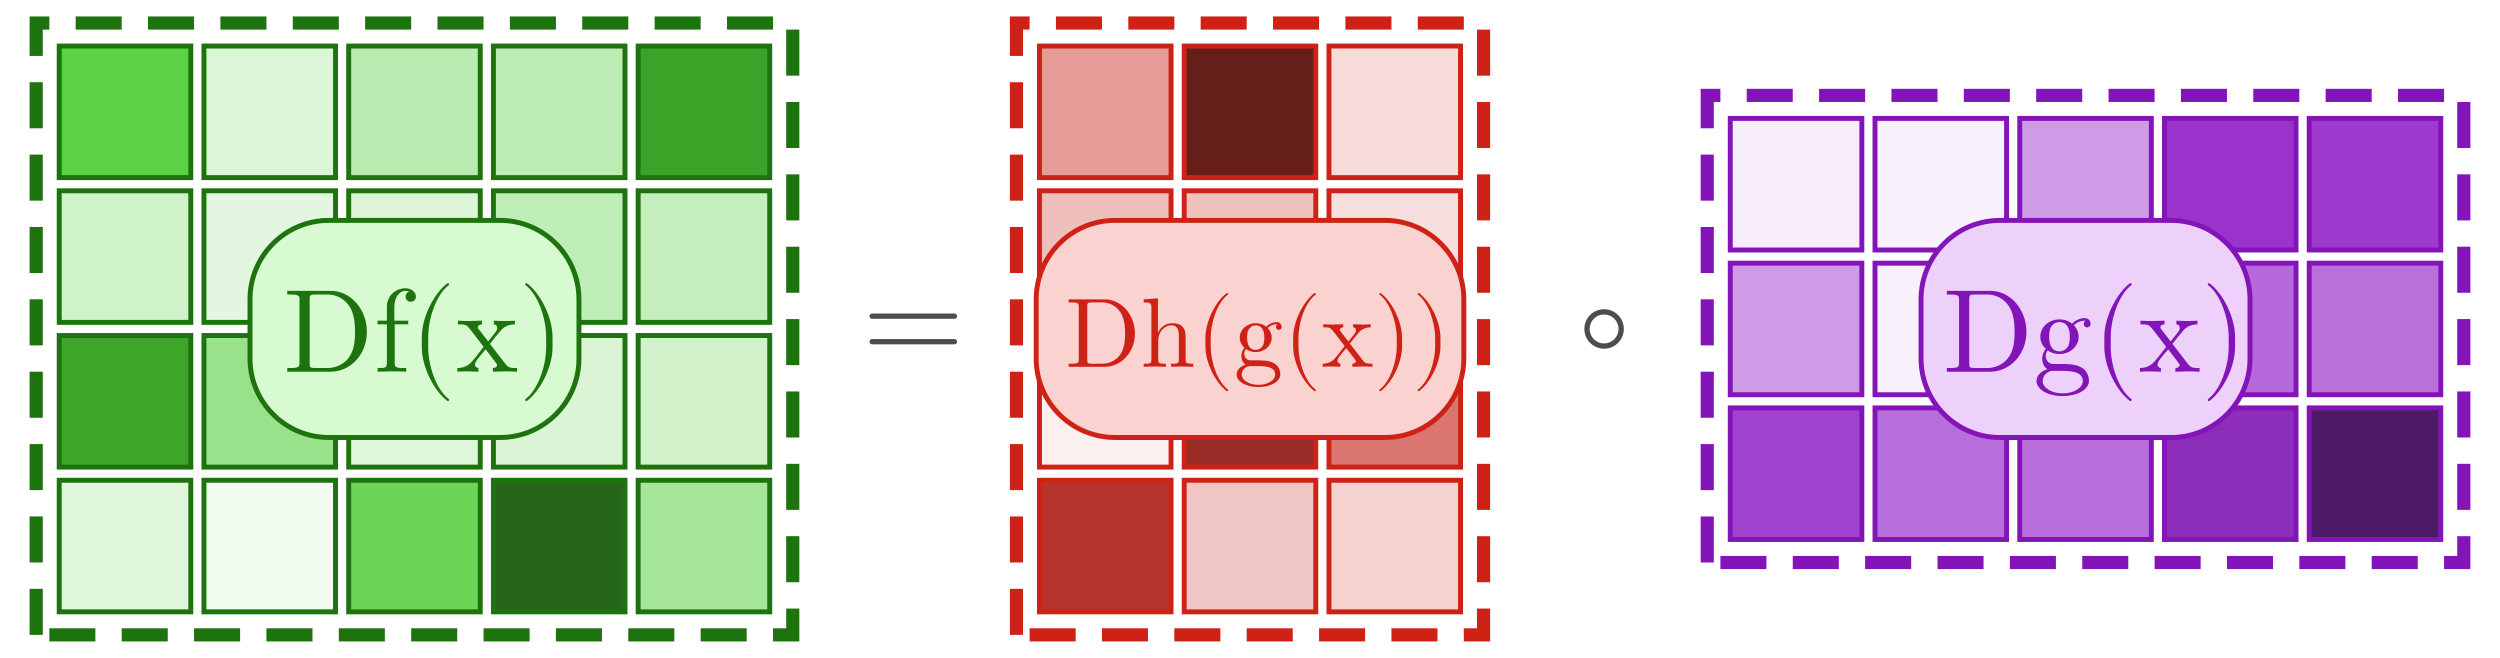
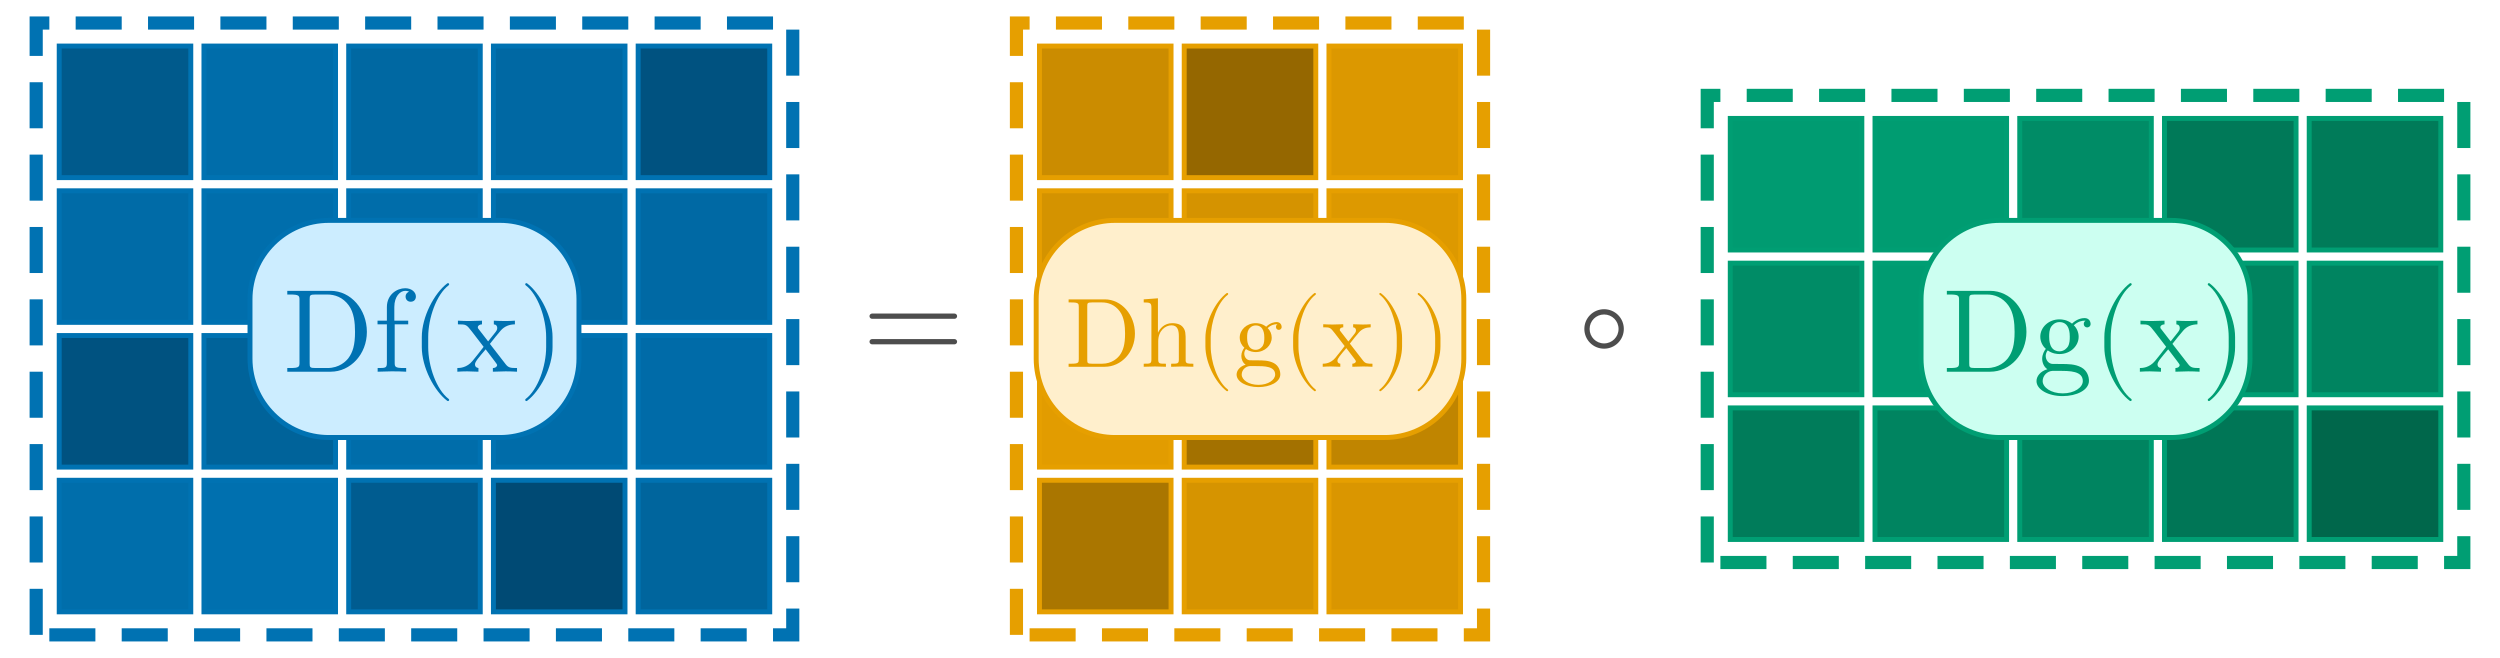
<svg xmlns="http://www.w3.org/2000/svg" xmlns:xlink="http://www.w3.org/1999/xlink" width="380" height="100" viewBox="0 0 380 100">
  <defs>
    <g>
      <g id="glyph-0-0">
        <path d="M 14.441 -6.941 C 14.441 -7.16 14.262 -7.34 14.039 -7.34 L 1.52 -7.34 C 1.301 -7.34 1.121 -7.16 1.121 -6.941 C 1.121 -6.719 1.301 -6.539 1.52 -6.539 L 14.039 -6.539 C 14.262 -6.539 14.441 -6.719 14.441 -6.941 Z M 14.441 -3.059 C 14.441 -3.281 14.262 -3.461 14.039 -3.461 L 1.52 -3.461 C 1.301 -3.461 1.121 -3.281 1.121 -3.059 C 1.121 -2.84 1.301 -2.66 1.52 -2.66 L 14.039 -2.66 C 14.262 -2.66 14.441 -2.84 14.441 -3.059 Z M 14.441 -3.059 " />
      </g>
      <g id="glyph-0-1">
        <path d="M 7.121 -5 C 7.121 -6.66 5.781 -8 4.121 -8 C 2.461 -8 1.121 -6.66 1.121 -5 C 1.121 -3.34 2.461 -2 4.121 -2 C 5.781 -2 7.121 -3.34 7.121 -5 Z M 6.32 -5 C 6.32 -3.781 5.34 -2.801 4.121 -2.801 C 2.898 -2.801 1.922 -3.781 1.922 -5 C 1.922 -6.219 2.898 -7.199 4.121 -7.199 C 5.34 -7.199 6.32 -6.219 6.32 -5 Z M 6.32 -5 " />
      </g>
      <g id="glyph-1-0">
        <path d="M 12.727 -6.047 C 12.727 -9.469 10.297 -12.293 7.219 -12.293 L 0.629 -12.293 L 0.629 -11.734 L 1.062 -11.734 C 2.449 -11.734 2.484 -11.539 2.484 -10.891 L 2.484 -1.402 C 2.484 -0.758 2.449 -0.559 1.062 -0.559 L 0.629 -0.559 L 0.629 0 L 7.219 0 C 10.242 0 12.727 -2.664 12.727 -6.047 Z M 10.926 -6.047 C 10.926 -4.051 10.586 -2.969 9.938 -2.09 C 9.574 -1.602 8.551 -0.559 6.73 -0.559 L 4.914 -0.559 C 4.066 -0.559 4.031 -0.684 4.031 -1.277 L 4.031 -11.016 C 4.031 -11.609 4.066 -11.734 4.914 -11.734 L 6.715 -11.734 C 7.828 -11.734 9.07 -11.34 9.988 -10.062 C 10.766 -9 10.926 -7.453 10.926 -6.047 Z M 10.926 -6.047 " />
      </g>
      <g id="glyph-1-1">
        <path d="M 6.426 -11.43 C 6.426 -12.098 5.762 -12.691 4.805 -12.691 C 3.547 -12.691 2.016 -11.734 2.016 -9.828 L 2.016 -7.758 L 0.594 -7.758 L 0.594 -7.199 L 2.016 -7.199 L 2.016 -1.367 C 2.016 -0.559 1.816 -0.559 0.613 -0.559 L 0.613 0 L 2.664 -0.055 C 3.383 -0.055 4.23 -0.055 4.949 0 L 4.949 -0.559 L 4.57 -0.559 C 3.238 -0.559 3.203 -0.758 3.203 -1.402 L 3.203 -7.199 L 5.258 -7.199 L 5.258 -7.758 L 3.148 -7.758 L 3.148 -9.848 C 3.148 -11.43 4.016 -12.293 4.805 -12.293 C 4.859 -12.293 5.129 -12.293 5.398 -12.168 C 5.184 -12.098 4.859 -11.863 4.859 -11.41 C 4.859 -10.996 5.148 -10.637 5.633 -10.637 C 6.156 -10.637 6.426 -10.996 6.426 -11.43 Z M 6.426 -11.43 " />
      </g>
      <g id="glyph-1-2">
        <path d="M 5.977 4.285 C 5.977 4.23 5.941 4.176 5.902 4.141 C 4.031 2.734 2.789 -0.863 2.789 -3.742 L 2.789 -5.258 C 2.789 -8.137 4.031 -11.734 5.902 -13.141 C 5.941 -13.176 5.977 -13.23 5.977 -13.285 C 5.977 -13.375 5.887 -13.465 5.797 -13.465 C 5.762 -13.465 5.723 -13.445 5.688 -13.43 C 3.707 -11.934 1.816 -8.336 1.816 -5.258 L 1.816 -3.742 C 1.816 -0.664 3.707 2.934 5.688 4.43 C 5.723 4.445 5.762 4.465 5.797 4.465 C 5.887 4.465 5.977 4.375 5.977 4.285 Z M 5.977 4.285 " />
      </g>
      <g id="glyph-1-3">
        <path d="M 9.289 0 L 9.289 -0.559 C 8.316 -0.559 7.992 -0.594 7.578 -1.117 L 5.164 -4.23 C 5.707 -4.914 6.391 -5.797 6.82 -6.266 C 7.379 -6.91 8.117 -7.184 8.965 -7.199 L 8.965 -7.758 C 8.496 -7.723 7.957 -7.703 7.488 -7.703 C 6.949 -7.703 5.992 -7.738 5.762 -7.758 L 5.762 -7.199 C 6.137 -7.164 6.281 -6.93 6.281 -6.641 C 6.281 -6.355 6.102 -6.121 6.012 -6.012 L 4.895 -4.609 L 3.492 -6.426 C 3.328 -6.605 3.328 -6.641 3.328 -6.75 C 3.328 -7.02 3.602 -7.184 3.961 -7.199 L 3.961 -7.758 L 2.016 -7.703 C 1.637 -7.703 0.793 -7.723 0.305 -7.758 L 0.305 -7.199 C 1.566 -7.199 1.586 -7.184 2.43 -6.102 L 4.211 -3.781 C 3.367 -2.699 3.367 -2.664 2.52 -1.637 C 1.656 -0.594 0.594 -0.559 0.215 -0.559 L 0.215 0 C 0.684 -0.035 1.242 -0.055 1.711 -0.055 L 3.422 0 L 3.422 -0.559 C 3.023 -0.613 2.898 -0.848 2.898 -1.117 C 2.898 -1.512 3.422 -2.105 4.52 -3.402 L 5.887 -1.602 C 6.031 -1.402 6.266 -1.117 6.266 -1.008 C 6.266 -0.848 6.102 -0.574 5.617 -0.559 L 5.617 0 L 7.559 -0.055 C 8.047 -0.055 8.746 -0.035 9.289 0 Z M 9.289 0 " />
      </g>
      <g id="glyph-1-4">
        <path d="M 5.184 -3.742 L 5.184 -5.258 C 5.184 -8.336 3.293 -11.934 1.312 -13.43 C 1.277 -13.445 1.242 -13.465 1.207 -13.465 C 1.117 -13.465 1.027 -13.375 1.027 -13.285 C 1.027 -13.23 1.062 -13.176 1.098 -13.141 C 2.969 -11.734 4.211 -8.137 4.211 -5.258 L 4.211 -3.742 C 4.211 -0.863 2.969 2.734 1.098 4.141 C 1.062 4.176 1.027 4.23 1.027 4.285 C 1.027 4.375 1.117 4.465 1.207 4.465 C 1.242 4.465 1.277 4.445 1.312 4.43 C 3.293 2.934 5.184 -0.664 5.184 -3.742 Z M 5.184 -3.742 " />
      </g>
      <g id="glyph-1-5">
        <path d="M 8.73 -7.273 C 8.73 -7.578 8.516 -8.152 7.812 -8.152 C 7.453 -8.152 6.66 -8.047 5.902 -7.309 C 5.148 -7.902 4.391 -7.957 3.996 -7.957 C 2.32 -7.957 1.078 -6.715 1.078 -5.328 C 1.078 -4.535 1.477 -3.852 1.926 -3.473 C 1.691 -3.203 1.367 -2.609 1.367 -1.98 C 1.367 -1.422 1.602 -0.738 2.16 -0.379 C 1.078 -0.07 0.504 0.703 0.504 1.422 C 0.504 2.719 2.285 3.707 4.48 3.707 C 6.605 3.707 8.477 2.789 8.477 1.387 C 8.477 0.758 8.227 -0.16 7.309 -0.664 C 6.355 -1.172 5.309 -1.172 4.211 -1.172 C 3.762 -1.172 2.988 -1.172 2.863 -1.188 C 2.285 -1.262 1.906 -1.816 1.906 -2.395 C 1.906 -2.465 1.906 -2.879 2.215 -3.238 C 2.914 -2.734 3.652 -2.684 3.996 -2.684 C 5.672 -2.684 6.91 -3.926 6.91 -5.309 C 6.91 -5.977 6.625 -6.641 6.176 -7.055 C 6.82 -7.668 7.469 -7.758 7.793 -7.758 C 7.793 -7.758 7.922 -7.758 7.973 -7.738 C 7.777 -7.668 7.688 -7.469 7.688 -7.254 C 7.688 -6.949 7.922 -6.73 8.207 -6.73 C 8.387 -6.73 8.73 -6.859 8.73 -7.273 Z M 5.562 -5.328 C 5.562 -4.844 5.543 -4.266 5.273 -3.816 C 5.129 -3.602 4.715 -3.098 3.996 -3.098 C 2.43 -3.098 2.43 -4.895 2.43 -5.309 C 2.43 -5.797 2.449 -6.371 2.719 -6.82 C 2.863 -7.039 3.277 -7.543 3.996 -7.543 C 5.562 -7.543 5.562 -5.742 5.562 -5.328 Z M 7.543 1.422 C 7.543 2.395 6.266 3.293 4.5 3.293 C 2.684 3.293 1.441 2.375 1.441 1.422 C 1.441 0.594 2.125 -0.07 2.914 -0.125 L 3.977 -0.125 C 5.527 -0.125 7.543 -0.125 7.543 1.422 Z M 7.543 1.422 " />
      </g>
      <g id="glyph-2-0">
        <path d="M 10.605 -5.039 C 10.605 -7.891 8.578 -10.246 6.016 -10.246 L 0.523 -10.246 L 0.523 -9.781 L 0.887 -9.781 C 2.039 -9.781 2.07 -9.613 2.07 -9.074 L 2.07 -1.172 C 2.07 -0.629 2.039 -0.465 0.887 -0.465 L 0.523 -0.465 L 0.523 0 L 6.016 0 C 8.535 0 10.605 -2.219 10.605 -5.039 Z M 9.105 -5.039 C 9.105 -3.375 8.82 -2.477 8.281 -1.738 C 7.98 -1.336 7.125 -0.465 5.609 -0.465 L 4.094 -0.465 C 3.391 -0.465 3.359 -0.57 3.359 -1.066 L 3.359 -9.18 C 3.359 -9.676 3.391 -9.781 4.094 -9.781 L 5.594 -9.781 C 6.523 -9.781 7.559 -9.449 8.324 -8.387 C 8.969 -7.5 9.105 -6.211 9.105 -5.039 Z M 9.105 -5.039 " />
      </g>
      <g id="glyph-2-1">
        <path d="M 8.023 0 L 8.023 -0.465 C 7.246 -0.465 6.871 -0.465 6.855 -0.914 L 6.855 -3.781 C 6.855 -5.07 6.855 -5.535 6.391 -6.074 C 6.18 -6.328 5.684 -6.629 4.816 -6.629 C 3.555 -6.629 2.895 -5.73 2.656 -5.191 L 2.641 -5.191 L 2.641 -10.41 L 0.48 -10.246 L 0.48 -9.781 C 1.531 -9.781 1.648 -9.676 1.648 -8.941 L 1.648 -1.141 C 1.648 -0.465 1.484 -0.465 0.48 -0.465 L 0.48 0 L 2.176 -0.047 L 3.855 0 L 3.855 -0.465 C 2.852 -0.465 2.684 -0.465 2.684 -1.141 L 2.684 -3.898 C 2.684 -5.461 3.75 -6.301 4.711 -6.301 C 5.656 -6.301 5.82 -5.488 5.82 -4.637 L 5.82 -1.141 C 5.82 -0.465 5.656 -0.465 4.648 -0.465 L 4.648 0 L 6.344 -0.047 Z M 8.023 0 " />
      </g>
      <g id="glyph-2-2">
        <path d="M 4.98 3.57 C 4.98 3.523 4.949 3.48 4.922 3.449 C 3.359 2.281 2.324 -0.719 2.324 -3.121 L 2.324 -4.379 C 2.324 -6.781 3.359 -9.781 4.922 -10.949 C 4.949 -10.98 4.98 -11.023 4.98 -11.07 C 4.98 -11.145 4.906 -11.219 4.828 -11.219 C 4.801 -11.219 4.77 -11.203 4.738 -11.191 C 3.09 -9.945 1.516 -6.945 1.516 -4.379 L 1.516 -3.121 C 1.516 -0.555 3.09 2.445 4.738 3.691 C 4.77 3.703 4.801 3.719 4.828 3.719 C 4.906 3.719 4.98 3.645 4.98 3.57 Z M 4.98 3.57 " />
      </g>
      <g id="glyph-2-3">
        <path d="M 7.273 -6.059 C 7.273 -6.316 7.094 -6.797 6.512 -6.797 C 6.211 -6.797 5.551 -6.703 4.922 -6.09 C 4.289 -6.586 3.66 -6.629 3.328 -6.629 C 1.934 -6.629 0.898 -5.594 0.898 -4.441 C 0.898 -3.781 1.23 -3.211 1.605 -2.895 C 1.41 -2.672 1.141 -2.176 1.141 -1.648 C 1.141 -1.184 1.336 -0.613 1.801 -0.316 C 0.898 -0.059 0.422 0.586 0.422 1.184 C 0.422 2.266 1.906 3.09 3.734 3.09 C 5.504 3.09 7.066 2.324 7.066 1.156 C 7.066 0.629 6.855 -0.137 6.09 -0.555 C 5.297 -0.977 4.426 -0.977 3.512 -0.977 C 3.137 -0.977 2.488 -0.977 2.387 -0.988 C 1.906 -1.051 1.59 -1.516 1.59 -1.996 C 1.59 -2.055 1.59 -2.398 1.844 -2.699 C 2.43 -2.281 3.047 -2.234 3.328 -2.234 C 4.727 -2.234 5.762 -3.27 5.762 -4.426 C 5.762 -4.98 5.52 -5.535 5.145 -5.879 C 5.684 -6.391 6.227 -6.465 6.496 -6.465 C 6.496 -6.465 6.602 -6.465 6.645 -6.449 C 6.48 -6.391 6.406 -6.227 6.406 -6.047 C 6.406 -5.789 6.602 -5.609 6.84 -5.609 C 6.988 -5.609 7.273 -5.715 7.273 -6.059 Z M 4.637 -4.441 C 4.637 -4.035 4.621 -3.555 4.395 -3.18 C 4.273 -3 3.93 -2.578 3.328 -2.578 C 2.023 -2.578 2.023 -4.078 2.023 -4.426 C 2.023 -4.828 2.039 -5.309 2.266 -5.684 C 2.387 -5.863 2.73 -6.285 3.328 -6.285 C 4.637 -6.285 4.637 -4.785 4.637 -4.441 Z M 6.285 1.184 C 6.285 1.996 5.219 2.746 3.75 2.746 C 2.234 2.746 1.199 1.98 1.199 1.184 C 1.199 0.496 1.77 -0.059 2.43 -0.105 L 3.316 -0.105 C 4.605 -0.105 6.285 -0.105 6.285 1.184 Z M 6.285 1.184 " />
      </g>
      <g id="glyph-2-4">
        <path d="M 7.738 0 L 7.738 -0.465 C 6.93 -0.465 6.66 -0.496 6.316 -0.93 L 4.305 -3.523 C 4.754 -4.094 5.324 -4.828 5.684 -5.219 C 6.148 -5.762 6.766 -5.984 7.469 -6 L 7.469 -6.465 C 7.078 -6.434 6.629 -6.422 6.238 -6.422 C 5.789 -6.422 4.996 -6.449 4.801 -6.465 L 4.801 -6 C 5.113 -5.969 5.234 -5.773 5.234 -5.535 C 5.234 -5.297 5.086 -5.102 5.012 -5.012 L 4.078 -3.84 L 2.91 -5.355 C 2.773 -5.504 2.773 -5.535 2.773 -5.625 C 2.773 -5.852 3 -5.984 3.301 -6 L 3.301 -6.465 L 1.68 -6.422 C 1.363 -6.422 0.66 -6.434 0.254 -6.465 L 0.254 -6 C 1.305 -6 1.32 -5.984 2.023 -5.086 L 3.512 -3.148 C 2.805 -2.25 2.805 -2.219 2.102 -1.363 C 1.379 -0.496 0.496 -0.465 0.18 -0.465 L 0.18 0 C 0.57 -0.031 1.035 -0.047 1.426 -0.047 L 2.852 0 L 2.852 -0.465 C 2.52 -0.512 2.414 -0.703 2.414 -0.93 C 2.414 -1.262 2.852 -1.754 3.766 -2.836 L 4.906 -1.336 C 5.023 -1.172 5.219 -0.93 5.219 -0.84 C 5.219 -0.703 5.086 -0.48 4.68 -0.465 L 4.68 0 L 6.301 -0.047 C 6.703 -0.047 7.289 -0.031 7.738 0 Z M 7.738 0 " />
      </g>
      <g id="glyph-2-5">
        <path d="M 4.32 -3.121 L 4.32 -4.379 C 4.32 -6.945 2.746 -9.945 1.094 -11.191 C 1.066 -11.203 1.035 -11.219 1.004 -11.219 C 0.93 -11.219 0.855 -11.145 0.855 -11.07 C 0.855 -11.023 0.887 -10.98 0.914 -10.949 C 2.477 -9.781 3.512 -6.781 3.512 -4.379 L 3.512 -3.121 C 3.512 -0.719 2.477 2.281 0.914 3.449 C 0.887 3.48 0.855 3.523 0.855 3.57 C 0.855 3.645 0.93 3.719 1.004 3.719 C 1.035 3.719 1.066 3.703 1.094 3.691 C 2.746 2.445 4.32 -0.555 4.32 -3.121 Z M 4.32 -3.121 " />
      </g>
    </g>
  </defs>
  <rect x="-38" y="-10" width="456" height="120" fill="rgb(100%, 100%, 100%)" fill-opacity="1" />
-   <path fill-rule="nonzero" fill="rgb(36.12%, 81.87%, 27.481%)" fill-opacity="1" stroke-width="0.75" stroke-linecap="butt" stroke-linejoin="miter" stroke="rgb(11.353%, 45%, 5%)" stroke-opacity="1" stroke-miterlimit="10" d="M 9 27 L 9 7 L 29 7 L 29 27 Z M 9 27 " />
-   <path fill-rule="nonzero" fill="rgb(86.223%, 96.09%, 84.36%)" fill-opacity="1" stroke-width="0.75" stroke-linecap="butt" stroke-linejoin="miter" stroke="rgb(11.353%, 45%, 5%)" stroke-opacity="1" stroke-miterlimit="10" d="M 31 27 L 31 7 L 51 7 L 51 27 Z M 31 27 " />
-   <path fill-rule="nonzero" fill="rgb(72.871%, 92.3%, 69.202%)" fill-opacity="1" stroke-width="0.75" stroke-linecap="butt" stroke-linejoin="miter" stroke="rgb(11.353%, 45%, 5%)" stroke-opacity="1" stroke-miterlimit="10" d="M 53 27 L 53 7 L 73 7 L 73 27 Z M 53 27 " />
-   <path fill-rule="nonzero" fill="rgb(73.992%, 92.619%, 70.475%)" fill-opacity="1" stroke-width="0.75" stroke-linecap="butt" stroke-linejoin="miter" stroke="rgb(11.353%, 45%, 5%)" stroke-opacity="1" stroke-miterlimit="10" d="M 75 27 L 75 7 L 95 7 L 95 27 Z M 75 27 " />
-   <path fill-rule="nonzero" fill="rgb(23.598%, 63.929%, 15.982%)" fill-opacity="1" stroke-width="0.75" stroke-linecap="butt" stroke-linejoin="miter" stroke="rgb(11.353%, 45%, 5%)" stroke-opacity="1" stroke-miterlimit="10" d="M 97 27 L 97 7 L 117 7 L 117 27 Z M 97 27 " />
-   <path fill-rule="nonzero" fill="rgb(81.588%, 94.775%, 79.098%)" fill-opacity="1" stroke-width="0.75" stroke-linecap="butt" stroke-linejoin="miter" stroke="rgb(11.353%, 45%, 5%)" stroke-opacity="1" stroke-miterlimit="10" d="M 9 49 L 9 29 L 29 29 L 29 49 Z M 9 49 " />
-   <path fill-rule="nonzero" fill="rgb(89.215%, 96.939%, 87.756%)" fill-opacity="1" stroke-width="0.75" stroke-linecap="butt" stroke-linejoin="miter" stroke="rgb(11.353%, 45%, 5%)" stroke-opacity="1" stroke-miterlimit="10" d="M 31 49 L 31 29 L 51 29 L 51 49 Z M 31 49 " />
-   <path fill-rule="nonzero" fill="rgb(86.166%, 96.074%, 84.295%)" fill-opacity="1" stroke-width="0.75" stroke-linecap="butt" stroke-linejoin="miter" stroke="rgb(11.353%, 45%, 5%)" stroke-opacity="1" stroke-miterlimit="10" d="M 53 49 L 53 29 L 73 29 L 73 49 Z M 53 49 " />
-   <path fill-rule="nonzero" fill="rgb(74.934%, 92.886%, 71.544%)" fill-opacity="1" stroke-width="0.75" stroke-linecap="butt" stroke-linejoin="miter" stroke="rgb(11.353%, 45%, 5%)" stroke-opacity="1" stroke-miterlimit="10" d="M 75 49 L 75 29 L 95 29 L 95 49 Z M 75 49 " />
-   <path fill-rule="nonzero" fill="rgb(76.878%, 93.438%, 73.751%)" fill-opacity="1" stroke-width="0.75" stroke-linecap="butt" stroke-linejoin="miter" stroke="rgb(11.353%, 45%, 5%)" stroke-opacity="1" stroke-miterlimit="10" d="M 97 49 L 97 29 L 117 29 L 117 49 Z M 97 49 " />
-   <path fill-rule="nonzero" fill="rgb(23.836%, 64.573%, 16.143%)" fill-opacity="1" stroke-width="0.75" stroke-linecap="butt" stroke-linejoin="miter" stroke="rgb(11.353%, 45%, 5%)" stroke-opacity="1" stroke-miterlimit="10" d="M 9 71 L 9 51 L 29 51 L 29 71 Z M 9 71 " />
-   <path fill-rule="nonzero" fill="rgb(59.872%, 88.611%, 54.445%)" fill-opacity="1" stroke-width="0.75" stroke-linecap="butt" stroke-linejoin="miter" stroke="rgb(11.353%, 45%, 5%)" stroke-opacity="1" stroke-miterlimit="10" d="M 31 71 L 31 51 L 51 51 L 51 71 Z M 31 71 " />
-   <path fill-rule="nonzero" fill="rgb(87.253%, 96.382%, 85.529%)" fill-opacity="1" stroke-width="0.75" stroke-linecap="butt" stroke-linejoin="miter" stroke="rgb(11.353%, 45%, 5%)" stroke-opacity="1" stroke-miterlimit="10" d="M 53 71 L 53 51 L 73 51 L 73 71 Z M 53 71 " />
-   <path fill-rule="nonzero" fill="rgb(85.349%, 95.842%, 83.368%)" fill-opacity="1" stroke-width="0.75" stroke-linecap="butt" stroke-linejoin="miter" stroke="rgb(11.353%, 45%, 5%)" stroke-opacity="1" stroke-miterlimit="10" d="M 75 71 L 75 51 L 95 51 L 95 71 Z M 75 71 " />
-   <path fill-rule="nonzero" fill="rgb(82.28%, 94.971%, 79.883%)" fill-opacity="1" stroke-width="0.75" stroke-linecap="butt" stroke-linejoin="miter" stroke="rgb(11.353%, 45%, 5%)" stroke-opacity="1" stroke-miterlimit="10" d="M 97 71 L 97 51 L 117 51 L 117 71 Z M 97 71 " />
-   <path fill-rule="nonzero" fill="rgb(88.383%, 96.703%, 86.812%)" fill-opacity="1" stroke-width="0.75" stroke-linecap="butt" stroke-linejoin="miter" stroke="rgb(11.353%, 45%, 5%)" stroke-opacity="1" stroke-miterlimit="10" d="M 9 93 L 9 73 L 29 73 L 29 93 Z M 9 93 " />
-   <path fill-rule="nonzero" fill="rgb(94.94%, 98.564%, 94.256%)" fill-opacity="1" stroke-width="0.75" stroke-linecap="butt" stroke-linejoin="miter" stroke="rgb(11.353%, 45%, 5%)" stroke-opacity="1" stroke-miterlimit="10" d="M 31 93 L 31 73 L 51 73 L 51 93 Z M 31 93 " />
-   <path fill-rule="nonzero" fill="rgb(42.204%, 83.597%, 34.388%)" fill-opacity="1" stroke-width="0.75" stroke-linecap="butt" stroke-linejoin="miter" stroke="rgb(11.353%, 45%, 5%)" stroke-opacity="1" stroke-miterlimit="10" d="M 53 93 L 53 73 L 73 73 L 73 93 Z M 53 93 " />
-   <path fill-rule="nonzero" fill="rgb(14.765%, 40%, 10%)" fill-opacity="1" stroke-width="0.75" stroke-linecap="butt" stroke-linejoin="miter" stroke="rgb(11.353%, 45%, 5%)" stroke-opacity="1" stroke-miterlimit="10" d="M 75 93 L 75 73 L 95 73 L 95 93 Z M 75 93 " />
-   <path fill-rule="nonzero" fill="rgb(65.128%, 90.103%, 60.412%)" fill-opacity="1" stroke-width="0.75" stroke-linecap="butt" stroke-linejoin="miter" stroke="rgb(11.353%, 45%, 5%)" stroke-opacity="1" stroke-miterlimit="10" d="M 97 93 L 97 73 L 117 73 L 117 93 Z M 97 93 " />
-   <path fill="none" stroke-width="2" stroke-linecap="butt" stroke-linejoin="miter" stroke="rgb(11.353%, 45%, 5%)" stroke-opacity="1" stroke-dasharray="7 4" stroke-miterlimit="10" d="M 5.5 96.5 L 5.5 3.5 L 120.5 3.5 L 120.5 96.5 Z M 5.5 96.5 " />
-   <path fill-rule="nonzero" fill="rgb(96.336%, 92.556%, 98.139%)" fill-opacity="1" stroke-width="0.75" stroke-linecap="butt" stroke-linejoin="miter" stroke="rgb(51.331%, 8%, 72%)" stroke-opacity="1" stroke-miterlimit="10" d="M 263 38 L 263 18 L 283 18 L 283 38 Z M 263 38 " />
-   <path fill-rule="nonzero" fill="rgb(97.545%, 95.012%, 98.753%)" fill-opacity="1" stroke-width="0.75" stroke-linecap="butt" stroke-linejoin="miter" stroke="rgb(51.331%, 8%, 72%)" stroke-opacity="1" stroke-miterlimit="10" d="M 285 38 L 285 18 L 305 18 L 305 38 Z M 285 38 " />
-   <path fill-rule="nonzero" fill="rgb(80.626%, 60.639%, 90.16%)" fill-opacity="1" stroke-width="0.75" stroke-linecap="butt" stroke-linejoin="miter" stroke="rgb(51.331%, 8%, 72%)" stroke-opacity="1" stroke-miterlimit="10" d="M 307 38 L 307 18 L 327 18 L 327 38 Z M 307 38 " />
-   <path fill-rule="nonzero" fill="rgb(60.575%, 19.984%, 79.937%)" fill-opacity="1" stroke-width="0.75" stroke-linecap="butt" stroke-linejoin="miter" stroke="rgb(51.331%, 8%, 72%)" stroke-opacity="1" stroke-miterlimit="10" d="M 329 38 L 329 18 L 349 18 L 349 38 Z M 329 38 " />
-   <path fill-rule="nonzero" fill="rgb(62.148%, 23.098%, 80.775%)" fill-opacity="1" stroke-width="0.75" stroke-linecap="butt" stroke-linejoin="miter" stroke="rgb(51.331%, 8%, 72%)" stroke-opacity="1" stroke-miterlimit="10" d="M 351 38 L 351 18 L 371 18 L 371 38 Z M 351 38 " />
-   <path fill-rule="nonzero" fill="rgb(80.735%, 60.861%, 90.215%)" fill-opacity="1" stroke-width="0.75" stroke-linecap="butt" stroke-linejoin="miter" stroke="rgb(51.331%, 8%, 72%)" stroke-opacity="1" stroke-miterlimit="10" d="M 263 60 L 263 40 L 283 40 L 283 60 Z M 263 60 " />
-   <path fill-rule="nonzero" fill="rgb(97.277%, 94.467%, 98.617%)" fill-opacity="1" stroke-width="0.75" stroke-linecap="butt" stroke-linejoin="miter" stroke="rgb(51.331%, 8%, 72%)" stroke-opacity="1" stroke-miterlimit="10" d="M 285 60 L 285 40 L 305 40 L 305 60 Z M 285 60 " />
-   <path fill-rule="nonzero" fill="rgb(79.353%, 58.052%, 89.513%)" fill-opacity="1" stroke-width="0.75" stroke-linecap="butt" stroke-linejoin="miter" stroke="rgb(51.331%, 8%, 72%)" stroke-opacity="1" stroke-miterlimit="10" d="M 307 60 L 307 40 L 327 40 L 327 60 Z M 307 60 " />
-   <path fill-rule="nonzero" fill="rgb(71.125%, 41.336%, 85.334%)" fill-opacity="1" stroke-width="0.75" stroke-linecap="butt" stroke-linejoin="miter" stroke="rgb(51.331%, 8%, 72%)" stroke-opacity="1" stroke-miterlimit="10" d="M 329 60 L 329 40 L 349 40 L 349 60 Z M 329 60 " />
-   <path fill-rule="nonzero" fill="rgb(72.377%, 43.879%, 85.97%)" fill-opacity="1" stroke-width="0.75" stroke-linecap="butt" stroke-linejoin="miter" stroke="rgb(51.331%, 8%, 72%)" stroke-opacity="1" stroke-miterlimit="10" d="M 351 60 L 351 40 L 371 40 L 371 60 Z M 351 60 " />
-   <path fill-rule="nonzero" fill="rgb(63.7%, 26.25%, 81.563%)" fill-opacity="1" stroke-width="0.75" stroke-linecap="butt" stroke-linejoin="miter" stroke="rgb(51.331%, 8%, 72%)" stroke-opacity="1" stroke-miterlimit="10" d="M 263 82 L 263 62 L 283 62 L 283 82 Z M 263 82 " />
-   <path fill-rule="nonzero" fill="rgb(71.751%, 42.608%, 85.652%)" fill-opacity="1" stroke-width="0.75" stroke-linecap="butt" stroke-linejoin="miter" stroke="rgb(51.331%, 8%, 72%)" stroke-opacity="1" stroke-miterlimit="10" d="M 285 82 L 285 62 L 305 62 L 305 82 Z M 285 82 " />
-   <path fill-rule="nonzero" fill="rgb(72.06%, 43.236%, 85.809%)" fill-opacity="1" stroke-width="0.75" stroke-linecap="butt" stroke-linejoin="miter" stroke="rgb(51.331%, 8%, 72%)" stroke-opacity="1" stroke-miterlimit="10" d="M 307 82 L 307 62 L 327 62 L 327 82 Z M 307 82 " />
-   <path fill-rule="nonzero" fill="rgb(54.892%, 18.109%, 72.436%)" fill-opacity="1" stroke-width="0.75" stroke-linecap="butt" stroke-linejoin="miter" stroke="rgb(51.331%, 8%, 72%)" stroke-opacity="1" stroke-miterlimit="10" d="M 329 82 L 329 62 L 349 62 L 349 82 Z M 329 82 " />
-   <path fill-rule="nonzero" fill="rgb(30.312%, 10%, 40%)" fill-opacity="1" stroke-width="0.75" stroke-linecap="butt" stroke-linejoin="miter" stroke="rgb(51.331%, 8%, 72%)" stroke-opacity="1" stroke-miterlimit="10" d="M 351 82 L 351 62 L 371 62 L 371 82 Z M 351 82 " />
-   <path fill="none" stroke-width="2" stroke-linecap="butt" stroke-linejoin="miter" stroke="rgb(51.331%, 8%, 72%)" stroke-opacity="1" stroke-dasharray="7 4" stroke-miterlimit="10" d="M 259.5 85.5 L 259.5 14.5 L 374.5 14.5 L 374.5 85.5 Z M 259.5 85.5 " />
-   <path fill-rule="nonzero" fill="rgb(89.836%, 61.133%, 59.342%)" fill-opacity="1" stroke-width="0.75" stroke-linecap="butt" stroke-linejoin="miter" stroke="rgb(81%, 13.228%, 9%)" stroke-opacity="1" stroke-miterlimit="10" d="M 158 27 L 158 7 L 178 7 L 178 27 Z M 158 27 " />
-   <path fill-rule="nonzero" fill="rgb(40%, 11.762%, 10%)" fill-opacity="1" stroke-width="0.75" stroke-linecap="butt" stroke-linejoin="miter" stroke="rgb(81%, 13.228%, 9%)" stroke-opacity="1" stroke-miterlimit="10" d="M 180 27 L 180 7 L 200 7 L 200 27 Z M 180 27 " />
-   <path fill-rule="nonzero" fill="rgb(96.281%, 85.781%, 85.125%)" fill-opacity="1" stroke-width="0.75" stroke-linecap="butt" stroke-linejoin="miter" stroke="rgb(81%, 13.228%, 9%)" stroke-opacity="1" stroke-miterlimit="10" d="M 202 27 L 202 7 L 222 7 L 222 27 Z M 202 27 " />
-   <path fill-rule="nonzero" fill="rgb(93.461%, 74.997%, 73.845%)" fill-opacity="1" stroke-width="0.75" stroke-linecap="butt" stroke-linejoin="miter" stroke="rgb(81%, 13.228%, 9%)" stroke-opacity="1" stroke-miterlimit="10" d="M 158 49 L 158 29 L 178 29 L 178 49 Z M 158 49 " />
-   <path fill-rule="nonzero" fill="rgb(93.78%, 76.218%, 75.122%)" fill-opacity="1" stroke-width="0.75" stroke-linecap="butt" stroke-linejoin="miter" stroke="rgb(81%, 13.228%, 9%)" stroke-opacity="1" stroke-miterlimit="10" d="M 180 49 L 180 29 L 200 29 L 200 49 Z M 180 49 " />
-   <path fill-rule="nonzero" fill="rgb(96.684%, 87.322%, 86.737%)" fill-opacity="1" stroke-width="0.75" stroke-linecap="butt" stroke-linejoin="miter" stroke="rgb(81%, 13.228%, 9%)" stroke-opacity="1" stroke-miterlimit="10" d="M 202 49 L 202 29 L 222 29 L 222 49 Z M 202 49 " />
-   <path fill-rule="nonzero" fill="rgb(98.406%, 93.904%, 93.623%)" fill-opacity="1" stroke-width="0.75" stroke-linecap="butt" stroke-linejoin="miter" stroke="rgb(81%, 13.228%, 9%)" stroke-opacity="1" stroke-miterlimit="10" d="M 158 71 L 158 51 L 178 51 L 178 71 Z M 158 71 " />
-   <path fill-rule="nonzero" fill="rgb(60.426%, 17.768%, 15.106%)" fill-opacity="1" stroke-width="0.75" stroke-linecap="butt" stroke-linejoin="miter" stroke="rgb(81%, 13.228%, 9%)" stroke-opacity="1" stroke-miterlimit="10" d="M 180 71 L 180 51 L 200 51 L 200 71 Z M 180 71 " />
-   <path fill-rule="nonzero" fill="rgb(85.856%, 45.918%, 43.426%)" fill-opacity="1" stroke-width="0.75" stroke-linecap="butt" stroke-linejoin="miter" stroke="rgb(81%, 13.228%, 9%)" stroke-opacity="1" stroke-miterlimit="10" d="M 202 71 L 202 51 L 222 51 L 222 71 Z M 202 71 " />
-   <path fill-rule="nonzero" fill="rgb(71.108%, 20.909%, 17.777%)" fill-opacity="1" stroke-width="0.75" stroke-linecap="butt" stroke-linejoin="miter" stroke="rgb(81%, 13.228%, 9%)" stroke-opacity="1" stroke-miterlimit="10" d="M 158 93 L 158 73 L 178 73 L 178 93 Z M 158 93 " />
-   <path fill-rule="nonzero" fill="rgb(94.197%, 77.812%, 76.789%)" fill-opacity="1" stroke-width="0.75" stroke-linecap="butt" stroke-linejoin="miter" stroke="rgb(81%, 13.228%, 9%)" stroke-opacity="1" stroke-miterlimit="10" d="M 180 93 L 180 73 L 200 73 L 200 93 Z M 180 93 " />
-   <path fill-rule="nonzero" fill="rgb(95.405%, 82.431%, 81.622%)" fill-opacity="1" stroke-width="0.75" stroke-linecap="butt" stroke-linejoin="miter" stroke="rgb(81%, 13.228%, 9%)" stroke-opacity="1" stroke-miterlimit="10" d="M 202 93 L 202 73 L 222 73 L 222 93 Z M 202 93 " />
-   <path fill="none" stroke-width="2" stroke-linecap="butt" stroke-linejoin="miter" stroke="rgb(81%, 13.228%, 9%)" stroke-opacity="1" stroke-dasharray="7 4" stroke-miterlimit="10" d="M 154.5 96.5 L 154.5 3.5 L 225.5 3.5 L 225.5 96.5 Z M 154.5 96.5 " />
+   <path fill-rule="nonzero" fill="rgb(0%, 35.25%, 55.039%)" fill-opacity="1" stroke-width="0.75" stroke-linecap="butt" stroke-linejoin="miter" stroke="rgb(0%, 44.706%, 69.804%)" stroke-opacity="1" stroke-miterlimit="10" d="M 9 27 L 9 7 L 29 7 L 29 27 Z M 9 27 " />
+   <path fill-rule="nonzero" fill="rgb(0%, 42.667%, 66.62%)" fill-opacity="1" stroke-width="0.75" stroke-linecap="butt" stroke-linejoin="miter" stroke="rgb(0%, 44.706%, 69.804%)" stroke-opacity="1" stroke-miterlimit="10" d="M 31 27 L 31 7 L 51 7 L 51 27 Z M 31 27 " />
+   <path fill-rule="nonzero" fill="rgb(0%, 40.69%, 63.534%)" fill-opacity="1" stroke-width="0.75" stroke-linecap="butt" stroke-linejoin="miter" stroke="rgb(0%, 44.706%, 69.804%)" stroke-opacity="1" stroke-miterlimit="10" d="M 53 27 L 53 7 L 73 7 L 73 27 Z M 53 27 " />
+   <path fill-rule="nonzero" fill="rgb(0%, 40.856%, 63.793%)" fill-opacity="1" stroke-width="0.75" stroke-linecap="butt" stroke-linejoin="miter" stroke="rgb(0%, 44.706%, 69.804%)" stroke-opacity="1" stroke-miterlimit="10" d="M 75 27 L 75 7 L 95 7 L 95 27 Z M 75 27 " />
+   <path fill-rule="nonzero" fill="rgb(0%, 32.179%, 50.244%)" fill-opacity="1" stroke-width="0.75" stroke-linecap="butt" stroke-linejoin="miter" stroke="rgb(0%, 44.706%, 69.804%)" stroke-opacity="1" stroke-miterlimit="10" d="M 97 27 L 97 7 L 117 7 L 117 27 Z M 97 27 " />
+   <path fill-rule="nonzero" fill="rgb(0%, 41.98%, 65.548%)" fill-opacity="1" stroke-width="0.75" stroke-linecap="butt" stroke-linejoin="miter" stroke="rgb(0%, 44.706%, 69.804%)" stroke-opacity="1" stroke-miterlimit="10" d="M 9 49 L 9 29 L 29 29 L 29 49 Z M 9 49 " />
+   <path fill-rule="nonzero" fill="rgb(0%, 43.109%, 67.311%)" fill-opacity="1" stroke-width="0.75" stroke-linecap="butt" stroke-linejoin="miter" stroke="rgb(0%, 44.706%, 69.804%)" stroke-opacity="1" stroke-miterlimit="10" d="M 31 49 L 31 29 L 51 29 L 51 49 Z M 31 49 " />
+   <path fill-rule="nonzero" fill="rgb(0%, 42.658%, 66.607%)" fill-opacity="1" stroke-width="0.75" stroke-linecap="butt" stroke-linejoin="miter" stroke="rgb(0%, 44.706%, 69.804%)" stroke-opacity="1" stroke-miterlimit="10" d="M 53 49 L 53 29 L 73 29 L 73 49 Z M 53 49 " />
+   <path fill-rule="nonzero" fill="rgb(0%, 40.995%, 64.01%)" fill-opacity="1" stroke-width="0.75" stroke-linecap="butt" stroke-linejoin="miter" stroke="rgb(0%, 44.706%, 69.804%)" stroke-opacity="1" stroke-miterlimit="10" d="M 75 49 L 75 29 L 95 29 L 95 49 Z M 75 49 " />
+   <path fill-rule="nonzero" fill="rgb(0%, 41.283%, 64.46%)" fill-opacity="1" stroke-width="0.75" stroke-linecap="butt" stroke-linejoin="miter" stroke="rgb(0%, 44.706%, 69.804%)" stroke-opacity="1" stroke-miterlimit="10" d="M 97 49 L 97 29 L 117 29 L 117 49 Z M 97 49 " />
+   <path fill-rule="nonzero" fill="rgb(0%, 32.263%, 50.375%)" fill-opacity="1" stroke-width="0.75" stroke-linecap="butt" stroke-linejoin="miter" stroke="rgb(0%, 44.706%, 69.804%)" stroke-opacity="1" stroke-miterlimit="10" d="M 9 71 L 9 51 L 29 51 L 29 71 Z M 9 71 " />
+   <path fill-rule="nonzero" fill="rgb(0%, 38.766%, 60.529%)" fill-opacity="1" stroke-width="0.75" stroke-linecap="butt" stroke-linejoin="miter" stroke="rgb(0%, 44.706%, 69.804%)" stroke-opacity="1" stroke-miterlimit="10" d="M 31 71 L 31 51 L 51 51 L 51 71 Z M 31 71 " />
+   <path fill-rule="nonzero" fill="rgb(0%, 42.819%, 66.858%)" fill-opacity="1" stroke-width="0.75" stroke-linecap="butt" stroke-linejoin="miter" stroke="rgb(0%, 44.706%, 69.804%)" stroke-opacity="1" stroke-miterlimit="10" d="M 53 71 L 53 51 L 73 51 L 73 71 Z M 53 71 " />
+   <path fill-rule="nonzero" fill="rgb(0%, 42.537%, 66.418%)" fill-opacity="1" stroke-width="0.75" stroke-linecap="butt" stroke-linejoin="miter" stroke="rgb(0%, 44.706%, 69.804%)" stroke-opacity="1" stroke-miterlimit="10" d="M 75 71 L 75 51 L 95 51 L 95 71 Z M 75 71 " />
+   <path fill-rule="nonzero" fill="rgb(0%, 42.083%, 65.708%)" fill-opacity="1" stroke-width="0.75" stroke-linecap="butt" stroke-linejoin="miter" stroke="rgb(0%, 44.706%, 69.804%)" stroke-opacity="1" stroke-miterlimit="10" d="M 97 71 L 97 51 L 117 51 L 117 71 Z M 97 71 " />
+   <path fill-rule="nonzero" fill="rgb(0%, 42.986%, 67.119%)" fill-opacity="1" stroke-width="0.75" stroke-linecap="butt" stroke-linejoin="miter" stroke="rgb(0%, 44.706%, 69.804%)" stroke-opacity="1" stroke-miterlimit="10" d="M 9 93 L 9 73 L 29 73 L 29 93 Z M 9 93 " />
+   <path fill-rule="nonzero" fill="rgb(0%, 43.957%, 68.634%)" fill-opacity="1" stroke-width="0.75" stroke-linecap="butt" stroke-linejoin="miter" stroke="rgb(0%, 44.706%, 69.804%)" stroke-opacity="1" stroke-miterlimit="10" d="M 31 93 L 31 73 L 51 73 L 51 93 Z M 31 93 " />
+   <path fill-rule="nonzero" fill="rgb(0%, 36.151%, 56.446%)" fill-opacity="1" stroke-width="0.75" stroke-linecap="butt" stroke-linejoin="miter" stroke="rgb(0%, 44.706%, 69.804%)" stroke-opacity="1" stroke-miterlimit="10" d="M 53 93 L 53 73 L 73 73 L 73 93 Z M 53 93 " />
+   <path fill-rule="nonzero" fill="rgb(0%, 29.059%, 45.373%)" fill-opacity="1" stroke-width="0.75" stroke-linecap="butt" stroke-linejoin="miter" stroke="rgb(0%, 44.706%, 69.804%)" stroke-opacity="1" stroke-miterlimit="10" d="M 75 93 L 75 73 L 95 73 L 95 93 Z M 75 93 " />
+   <path fill-rule="nonzero" fill="rgb(0%, 39.544%, 61.744%)" fill-opacity="1" stroke-width="0.75" stroke-linecap="butt" stroke-linejoin="miter" stroke="rgb(0%, 44.706%, 69.804%)" stroke-opacity="1" stroke-miterlimit="10" d="M 97 93 L 97 73 L 117 73 L 117 93 Z M 97 93 " />
+   <path fill="none" stroke-width="2" stroke-linecap="butt" stroke-linejoin="miter" stroke="rgb(0%, 44.706%, 69.804%)" stroke-opacity="1" stroke-dasharray="7 4" stroke-miterlimit="10" d="M 5.5 96.5 L 5.5 3.5 L 120.5 3.5 L 120.5 96.5 Z M 5.5 96.5 " />
+   <path fill-rule="nonzero" fill="rgb(0%, 60.616%, 44.119%)" fill-opacity="1" stroke-width="0.75" stroke-linecap="butt" stroke-linejoin="miter" stroke="rgb(0%, 61.961%, 45.098%)" stroke-opacity="1" stroke-miterlimit="10" d="M 263 38 L 263 18 L 283 18 L 283 38 Z M 263 38 " />
+   <path fill-rule="nonzero" fill="rgb(0%, 61.059%, 44.442%)" fill-opacity="1" stroke-width="0.75" stroke-linecap="butt" stroke-linejoin="miter" stroke="rgb(0%, 61.961%, 45.098%)" stroke-opacity="1" stroke-miterlimit="10" d="M 285 38 L 285 18 L 305 18 L 305 38 Z M 285 38 " />
+   <path fill-rule="nonzero" fill="rgb(0%, 54.848%, 39.921%)" fill-opacity="1" stroke-width="0.75" stroke-linecap="butt" stroke-linejoin="miter" stroke="rgb(0%, 61.961%, 45.098%)" stroke-opacity="1" stroke-miterlimit="10" d="M 307 38 L 307 18 L 327 18 L 327 38 Z M 307 38 " />
+   <path fill-rule="nonzero" fill="rgb(0%, 47.492%, 34.567%)" fill-opacity="1" stroke-width="0.75" stroke-linecap="butt" stroke-linejoin="miter" stroke="rgb(0%, 61.961%, 45.098%)" stroke-opacity="1" stroke-miterlimit="10" d="M 329 38 L 329 18 L 349 18 L 349 38 Z M 329 38 " />
+   <path fill-rule="nonzero" fill="rgb(0%, 48.063%, 34.983%)" fill-opacity="1" stroke-width="0.75" stroke-linecap="butt" stroke-linejoin="miter" stroke="rgb(0%, 61.961%, 45.098%)" stroke-opacity="1" stroke-miterlimit="10" d="M 351 38 L 351 18 L 371 18 L 371 38 Z M 351 38 " />
+   <path fill-rule="nonzero" fill="rgb(0%, 54.888%, 39.95%)" fill-opacity="1" stroke-width="0.75" stroke-linecap="butt" stroke-linejoin="miter" stroke="rgb(0%, 61.961%, 45.098%)" stroke-opacity="1" stroke-miterlimit="10" d="M 263 60 L 263 40 L 283 40 L 283 60 Z M 263 60 " />
+   <path fill-rule="nonzero" fill="rgb(0%, 60.961%, 44.37%)" fill-opacity="1" stroke-width="0.75" stroke-linecap="butt" stroke-linejoin="miter" stroke="rgb(0%, 61.961%, 45.098%)" stroke-opacity="1" stroke-miterlimit="10" d="M 285 60 L 285 40 L 305 40 L 305 60 Z M 285 60 " />
+   <path fill-rule="nonzero" fill="rgb(0%, 54.38%, 39.58%)" fill-opacity="1" stroke-width="0.75" stroke-linecap="butt" stroke-linejoin="miter" stroke="rgb(0%, 61.961%, 45.098%)" stroke-opacity="1" stroke-miterlimit="10" d="M 307 60 L 307 40 L 327 40 L 327 60 Z M 307 60 " />
+   <path fill-rule="nonzero" fill="rgb(0%, 51.359%, 37.382%)" fill-opacity="1" stroke-width="0.75" stroke-linecap="butt" stroke-linejoin="miter" stroke="rgb(0%, 61.961%, 45.098%)" stroke-opacity="1" stroke-miterlimit="10" d="M 329 60 L 329 40 L 349 40 L 349 60 Z M 329 60 " />
+   <path fill-rule="nonzero" fill="rgb(0%, 51.819%, 37.716%)" fill-opacity="1" stroke-width="0.75" stroke-linecap="butt" stroke-linejoin="miter" stroke="rgb(0%, 61.961%, 45.098%)" stroke-opacity="1" stroke-miterlimit="10" d="M 351 60 L 351 40 L 371 40 L 371 60 Z M 351 60 " />
+   <path fill-rule="nonzero" fill="rgb(0%, 48.633%, 35.397%)" fill-opacity="1" stroke-width="0.75" stroke-linecap="butt" stroke-linejoin="miter" stroke="rgb(0%, 61.961%, 45.098%)" stroke-opacity="1" stroke-miterlimit="10" d="M 263 82 L 263 62 L 283 62 L 283 82 Z M 263 82 " />
+   <path fill-rule="nonzero" fill="rgb(0%, 51.589%, 37.549%)" fill-opacity="1" stroke-width="0.75" stroke-linecap="butt" stroke-linejoin="miter" stroke="rgb(0%, 61.961%, 45.098%)" stroke-opacity="1" stroke-miterlimit="10" d="M 285 82 L 285 62 L 305 62 L 305 82 Z M 285 82 " />
+   <path fill-rule="nonzero" fill="rgb(0%, 51.702%, 37.631%)" fill-opacity="1" stroke-width="0.75" stroke-linecap="butt" stroke-linejoin="miter" stroke="rgb(0%, 61.961%, 45.098%)" stroke-opacity="1" stroke-miterlimit="10" d="M 307 82 L 307 62 L 327 62 L 327 82 Z M 307 82 " />
+   <path fill-rule="nonzero" fill="rgb(0%, 46.136%, 33.58%)" fill-opacity="1" stroke-width="0.75" stroke-linecap="butt" stroke-linejoin="miter" stroke="rgb(0%, 61.961%, 45.098%)" stroke-opacity="1" stroke-miterlimit="10" d="M 329 82 L 329 62 L 349 62 L 349 82 Z M 329 82 " />
+   <path fill-rule="nonzero" fill="rgb(0%, 40.275%, 29.314%)" fill-opacity="1" stroke-width="0.75" stroke-linecap="butt" stroke-linejoin="miter" stroke="rgb(0%, 61.961%, 45.098%)" stroke-opacity="1" stroke-miterlimit="10" d="M 351 82 L 351 62 L 371 62 L 371 82 Z M 351 82 " />
+   <path fill="none" stroke-width="2" stroke-linecap="butt" stroke-linejoin="miter" stroke="rgb(0%, 61.961%, 45.098%)" stroke-opacity="1" stroke-dasharray="7 4" stroke-miterlimit="10" d="M 259.5 85.5 L 259.5 14.5 L 374.5 14.5 L 374.5 85.5 Z M 259.5 85.5 " />
+   <path fill-rule="nonzero" fill="rgb(79.5%, 54.959%, 0%)" fill-opacity="1" stroke-width="0.75" stroke-linecap="butt" stroke-linejoin="miter" stroke="rgb(90.196%, 62.353%, 0%)" stroke-opacity="1" stroke-miterlimit="10" d="M 158 27 L 158 7 L 178 7 L 178 27 Z M 158 27 " />
+   <path fill-rule="nonzero" fill="rgb(58.627%, 40.529%, 0%)" fill-opacity="1" stroke-width="0.75" stroke-linecap="butt" stroke-linejoin="miter" stroke="rgb(90.196%, 62.353%, 0%)" stroke-opacity="1" stroke-miterlimit="10" d="M 180 27 L 180 7 L 200 7 L 200 27 Z M 180 27 " />
+   <path fill-rule="nonzero" fill="rgb(86.283%, 59.648%, 0%)" fill-opacity="1" stroke-width="0.75" stroke-linecap="butt" stroke-linejoin="miter" stroke="rgb(90.196%, 62.353%, 0%)" stroke-opacity="1" stroke-miterlimit="10" d="M 202 27 L 202 7 L 222 7 L 222 27 Z M 202 27 " />
+   <path fill-rule="nonzero" fill="rgb(83.315%, 57.596%, 0%)" fill-opacity="1" stroke-width="0.75" stroke-linecap="butt" stroke-linejoin="miter" stroke="rgb(90.196%, 62.353%, 0%)" stroke-opacity="1" stroke-miterlimit="10" d="M 158 49 L 158 29 L 178 29 L 178 49 Z M 158 49 " />
+   <path fill-rule="nonzero" fill="rgb(83.651%, 57.829%, 0%)" fill-opacity="1" stroke-width="0.75" stroke-linecap="butt" stroke-linejoin="miter" stroke="rgb(90.196%, 62.353%, 0%)" stroke-opacity="1" stroke-miterlimit="10" d="M 180 49 L 180 29 L 200 29 L 200 49 Z M 180 49 " />
+   <path fill-rule="nonzero" fill="rgb(86.707%, 59.941%, 0%)" fill-opacity="1" stroke-width="0.75" stroke-linecap="butt" stroke-linejoin="miter" stroke="rgb(90.196%, 62.353%, 0%)" stroke-opacity="1" stroke-miterlimit="10" d="M 202 49 L 202 29 L 222 29 L 222 49 Z M 202 49 " />
+   <path fill-rule="nonzero" fill="rgb(88.519%, 61.193%, 0%)" fill-opacity="1" stroke-width="0.75" stroke-linecap="butt" stroke-linejoin="miter" stroke="rgb(90.196%, 62.353%, 0%)" stroke-opacity="1" stroke-miterlimit="10" d="M 158 71 L 158 51 L 178 51 L 178 71 Z M 158 71 " />
+   <path fill-rule="nonzero" fill="rgb(64.001%, 44.244%, 0%)" fill-opacity="1" stroke-width="0.75" stroke-linecap="butt" stroke-linejoin="miter" stroke="rgb(90.196%, 62.353%, 0%)" stroke-opacity="1" stroke-miterlimit="10" d="M 180 71 L 180 51 L 200 51 L 200 71 Z M 180 71 " />
+   <path fill-rule="nonzero" fill="rgb(75.313%, 52.064%, 0%)" fill-opacity="1" stroke-width="0.75" stroke-linecap="butt" stroke-linejoin="miter" stroke="rgb(90.196%, 62.353%, 0%)" stroke-opacity="1" stroke-miterlimit="10" d="M 202 71 L 202 51 L 222 51 L 222 71 Z M 202 71 " />
+   <path fill-rule="nonzero" fill="rgb(66.811%, 46.187%, 0%)" fill-opacity="1" stroke-width="0.75" stroke-linecap="butt" stroke-linejoin="miter" stroke="rgb(90.196%, 62.353%, 0%)" stroke-opacity="1" stroke-miterlimit="10" d="M 158 93 L 158 73 L 178 73 L 178 93 Z M 158 93 " />
+   <path fill-rule="nonzero" fill="rgb(84.09%, 58.132%, 0%)" fill-opacity="1" stroke-width="0.75" stroke-linecap="butt" stroke-linejoin="miter" stroke="rgb(90.196%, 62.353%, 0%)" stroke-opacity="1" stroke-miterlimit="10" d="M 180 93 L 180 73 L 200 73 L 200 93 Z M 180 93 " />
+   <path fill-rule="nonzero" fill="rgb(85.361%, 59.011%, 0%)" fill-opacity="1" stroke-width="0.75" stroke-linecap="butt" stroke-linejoin="miter" stroke="rgb(90.196%, 62.353%, 0%)" stroke-opacity="1" stroke-miterlimit="10" d="M 202 93 L 202 73 L 222 73 L 222 93 Z M 202 93 " />
+   <path fill="none" stroke-width="2" stroke-linecap="butt" stroke-linejoin="miter" stroke="rgb(90.196%, 62.353%, 0%)" stroke-opacity="1" stroke-dasharray="7 4" stroke-miterlimit="10" d="M 154.5 96.5 L 154.5 3.5 L 225.5 3.5 L 225.5 96.5 Z M 154.5 96.5 " />
  <g fill="rgb(30%, 30%, 30%)" fill-opacity="1">
    <use xlink:href="#glyph-0-0" x="131.04" y="55" />
  </g>
  <g fill="rgb(30%, 30%, 30%)" fill-opacity="1">
    <use xlink:href="#glyph-0-1" x="239.7" y="55" />
  </g>
-   <path fill-rule="nonzero" fill="rgb(84.541%, 98%, 82%)" fill-opacity="1" stroke-width="0.75" stroke-linecap="butt" stroke-linejoin="miter" stroke="rgb(11.353%, 45%, 5%)" stroke-opacity="1" stroke-miterlimit="10" d="M 63 66.5 L 50 66.5 C 43.371 66.5 38 61.129 38 54.5 L 38 45.5 C 38 38.871 43.371 33.5 50 33.5 L 76 33.5 C 82.629 33.5 88 38.871 88 45.5 L 88 54.5 C 88 61.129 82.629 66.5 76 66.5 Z M 63 66.5 " />
-   <g fill="rgb(11.353%, 45%, 5%)" fill-opacity="1">
+   <path fill-rule="nonzero" fill="rgb(80%, 92.809%, 100%)" fill-opacity="1" stroke-width="0.75" stroke-linecap="butt" stroke-linejoin="miter" stroke="rgb(0%, 44.706%, 69.804%)" stroke-opacity="1" stroke-miterlimit="10" d="M 63 66.5 L 50 66.5 C 43.371 66.5 38 61.129 38 54.5 L 38 45.5 C 38 38.871 43.371 33.5 50 33.5 L 76 33.5 C 82.629 33.5 88 38.871 88 45.5 L 88 54.5 C 88 61.129 82.629 66.5 76 66.5 Z M 63 66.5 " />
+   <g fill="rgb(0%, 44.706%, 69.804%)" fill-opacity="1">
    <use xlink:href="#glyph-1-0" x="43.038" y="56.5" />
  </g>
-   <g fill="rgb(11.353%, 45%, 5%)" fill-opacity="1">
+   <g fill="rgb(0%, 44.706%, 69.804%)" fill-opacity="1">
    <use xlink:href="#glyph-1-1" x="56.79" y="56.5" />
  </g>
-   <g fill="rgb(11.353%, 45%, 5%)" fill-opacity="1">
+   <g fill="rgb(0%, 44.706%, 69.804%)" fill-opacity="1">
    <use xlink:href="#glyph-1-2" x="62.298" y="56.5" />
  </g>
-   <g fill="rgb(11.353%, 45%, 5%)" fill-opacity="1">
+   <g fill="rgb(0%, 44.706%, 69.804%)" fill-opacity="1">
    <use xlink:href="#glyph-1-3" x="69.3" y="56.5" />
  </g>
-   <g fill="rgb(11.353%, 45%, 5%)" fill-opacity="1">
+   <g fill="rgb(0%, 44.706%, 69.804%)" fill-opacity="1">
    <use xlink:href="#glyph-1-4" x="78.804" y="56.5" />
  </g>
-   <path fill-rule="nonzero" fill="rgb(92.833%, 82%, 98%)" fill-opacity="1" stroke-width="0.75" stroke-linecap="butt" stroke-linejoin="miter" stroke="rgb(51.331%, 8%, 72%)" stroke-opacity="1" stroke-miterlimit="10" d="M 317 66.5 L 304 66.5 C 297.371 66.5 292 61.129 292 54.5 L 292 45.5 C 292 38.871 297.371 33.5 304 33.5 L 330 33.5 C 336.629 33.5 342 38.871 342 45.5 L 342 54.5 C 342 61.129 336.629 66.5 330 66.5 Z M 317 66.5 " />
-   <g fill="rgb(51.331%, 8%, 72%)" fill-opacity="1">
+   <path fill-rule="nonzero" fill="rgb(80%, 100%, 94.557%)" fill-opacity="1" stroke-width="0.75" stroke-linecap="butt" stroke-linejoin="miter" stroke="rgb(0%, 61.961%, 45.098%)" stroke-opacity="1" stroke-miterlimit="10" d="M 317 66.5 L 304 66.5 C 297.371 66.5 292 61.129 292 54.5 L 292 45.5 C 292 38.871 297.371 33.5 304 33.5 L 330 33.5 C 336.629 33.5 342 38.871 342 45.5 L 342 54.5 C 342 61.129 336.629 66.5 330 66.5 Z M 317 66.5 " />
+   <g fill="rgb(0%, 61.961%, 45.098%)" fill-opacity="1">
    <use xlink:href="#glyph-1-0" x="295.292" y="56.5" />
  </g>
-   <g fill="rgb(51.331%, 8%, 72%)" fill-opacity="1">
+   <g fill="rgb(0%, 61.961%, 45.098%)" fill-opacity="1">
    <use xlink:href="#glyph-1-5" x="309.044" y="56.5" />
  </g>
-   <g fill="rgb(51.331%, 8%, 72%)" fill-opacity="1">
+   <g fill="rgb(0%, 61.961%, 45.098%)" fill-opacity="1">
    <use xlink:href="#glyph-1-2" x="318.044" y="56.5" />
  </g>
-   <g fill="rgb(51.331%, 8%, 72%)" fill-opacity="1">
+   <g fill="rgb(0%, 61.961%, 45.098%)" fill-opacity="1">
    <use xlink:href="#glyph-1-3" x="325.046" y="56.5" />
  </g>
-   <g fill="rgb(51.331%, 8%, 72%)" fill-opacity="1">
+   <g fill="rgb(0%, 61.961%, 45.098%)" fill-opacity="1">
    <use xlink:href="#glyph-1-4" x="334.55" y="56.5" />
  </g>
-   <path fill-rule="nonzero" fill="rgb(98%, 82.94%, 82%)" fill-opacity="1" stroke-width="0.75" stroke-linecap="butt" stroke-linejoin="miter" stroke="rgb(81%, 13.228%, 9%)" stroke-opacity="1" stroke-miterlimit="10" d="M 190 66.5 L 169.5 66.5 C 162.871 66.5 157.5 61.129 157.5 54.5 L 157.5 45.5 C 157.5 38.871 162.871 33.5 169.5 33.5 L 210.5 33.5 C 217.129 33.5 222.5 38.871 222.5 45.5 L 222.5 54.5 C 222.5 61.129 217.129 66.5 210.5 66.5 Z M 190 66.5 " />
-   <g fill="rgb(81%, 13.228%, 9%)" fill-opacity="1">
+   <path fill-rule="nonzero" fill="rgb(100%, 93.826%, 80%)" fill-opacity="1" stroke-width="0.75" stroke-linecap="butt" stroke-linejoin="miter" stroke="rgb(90.196%, 62.353%, 0%)" stroke-opacity="1" stroke-miterlimit="10" d="M 190 66.5 L 169.5 66.5 C 162.871 66.5 157.5 61.129 157.5 54.5 L 157.5 45.5 C 157.5 38.871 162.871 33.5 169.5 33.5 L 210.5 33.5 C 217.129 33.5 222.5 38.871 222.5 45.5 L 222.5 54.5 C 222.5 61.129 217.129 66.5 210.5 66.5 Z M 190 66.5 " />
+   <g fill="rgb(90.196%, 62.353%, 0%)" fill-opacity="1">
    <use xlink:href="#glyph-2-0" x="161.905" y="55.75" />
  </g>
-   <g fill="rgb(81%, 13.228%, 9%)" fill-opacity="1">
+   <g fill="rgb(90.196%, 62.353%, 0%)" fill-opacity="1">
    <use xlink:href="#glyph-2-1" x="173.365" y="55.75" />
  </g>
-   <g fill="rgb(81%, 13.228%, 9%)" fill-opacity="1">
+   <g fill="rgb(90.196%, 62.353%, 0%)" fill-opacity="1">
    <use xlink:href="#glyph-2-2" x="181.705" y="55.75" />
  </g>
-   <g fill="rgb(81%, 13.228%, 9%)" fill-opacity="1">
+   <g fill="rgb(90.196%, 62.353%, 0%)" fill-opacity="1">
    <use xlink:href="#glyph-2-3" x="187.54" y="55.75" />
  </g>
-   <g fill="rgb(81%, 13.228%, 9%)" fill-opacity="1">
+   <g fill="rgb(90.196%, 62.353%, 0%)" fill-opacity="1">
    <use xlink:href="#glyph-2-2" x="195.04" y="55.75" />
  </g>
-   <g fill="rgb(81%, 13.228%, 9%)" fill-opacity="1">
+   <g fill="rgb(90.196%, 62.353%, 0%)" fill-opacity="1">
    <use xlink:href="#glyph-2-4" x="200.875" y="55.75" />
  </g>
-   <g fill="rgb(81%, 13.228%, 9%)" fill-opacity="1">
+   <g fill="rgb(90.196%, 62.353%, 0%)" fill-opacity="1">
    <use xlink:href="#glyph-2-5" x="208.795" y="55.75" />
  </g>
-   <g fill="rgb(81%, 13.228%, 9%)" fill-opacity="1">
+   <g fill="rgb(90.196%, 62.353%, 0%)" fill-opacity="1">
    <use xlink:href="#glyph-2-5" x="214.63" y="55.75" />
  </g>
</svg>
